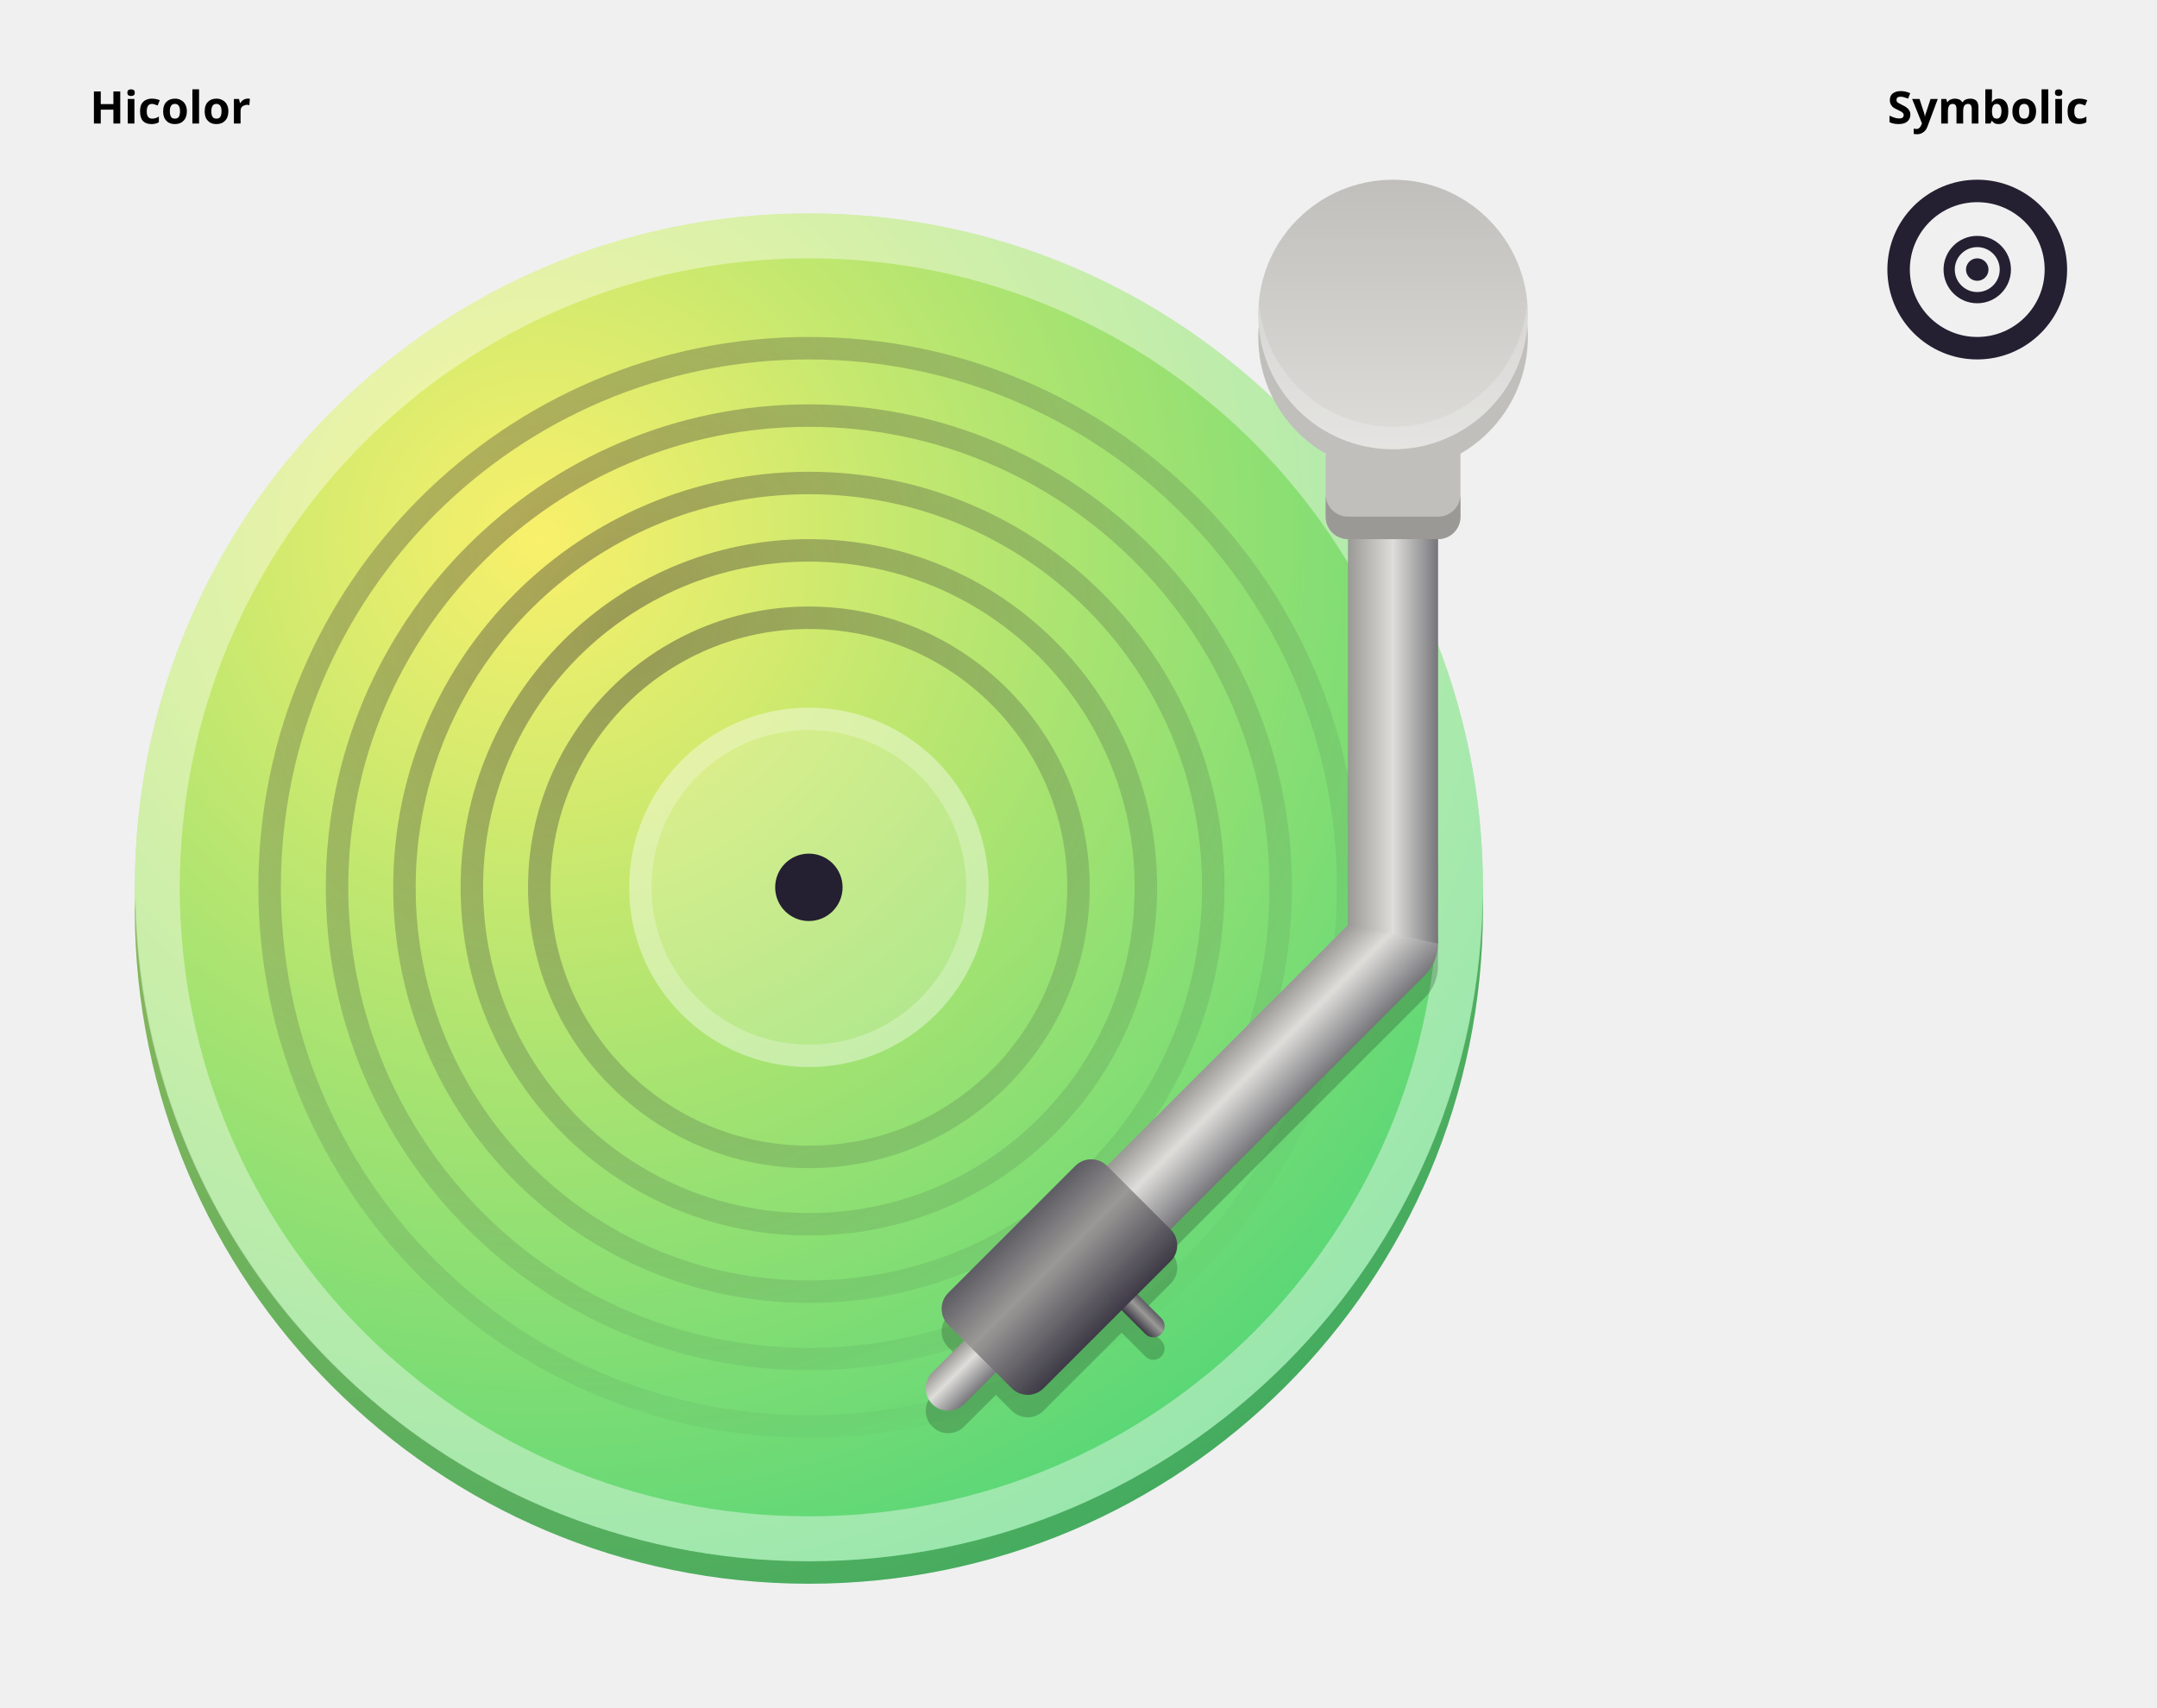
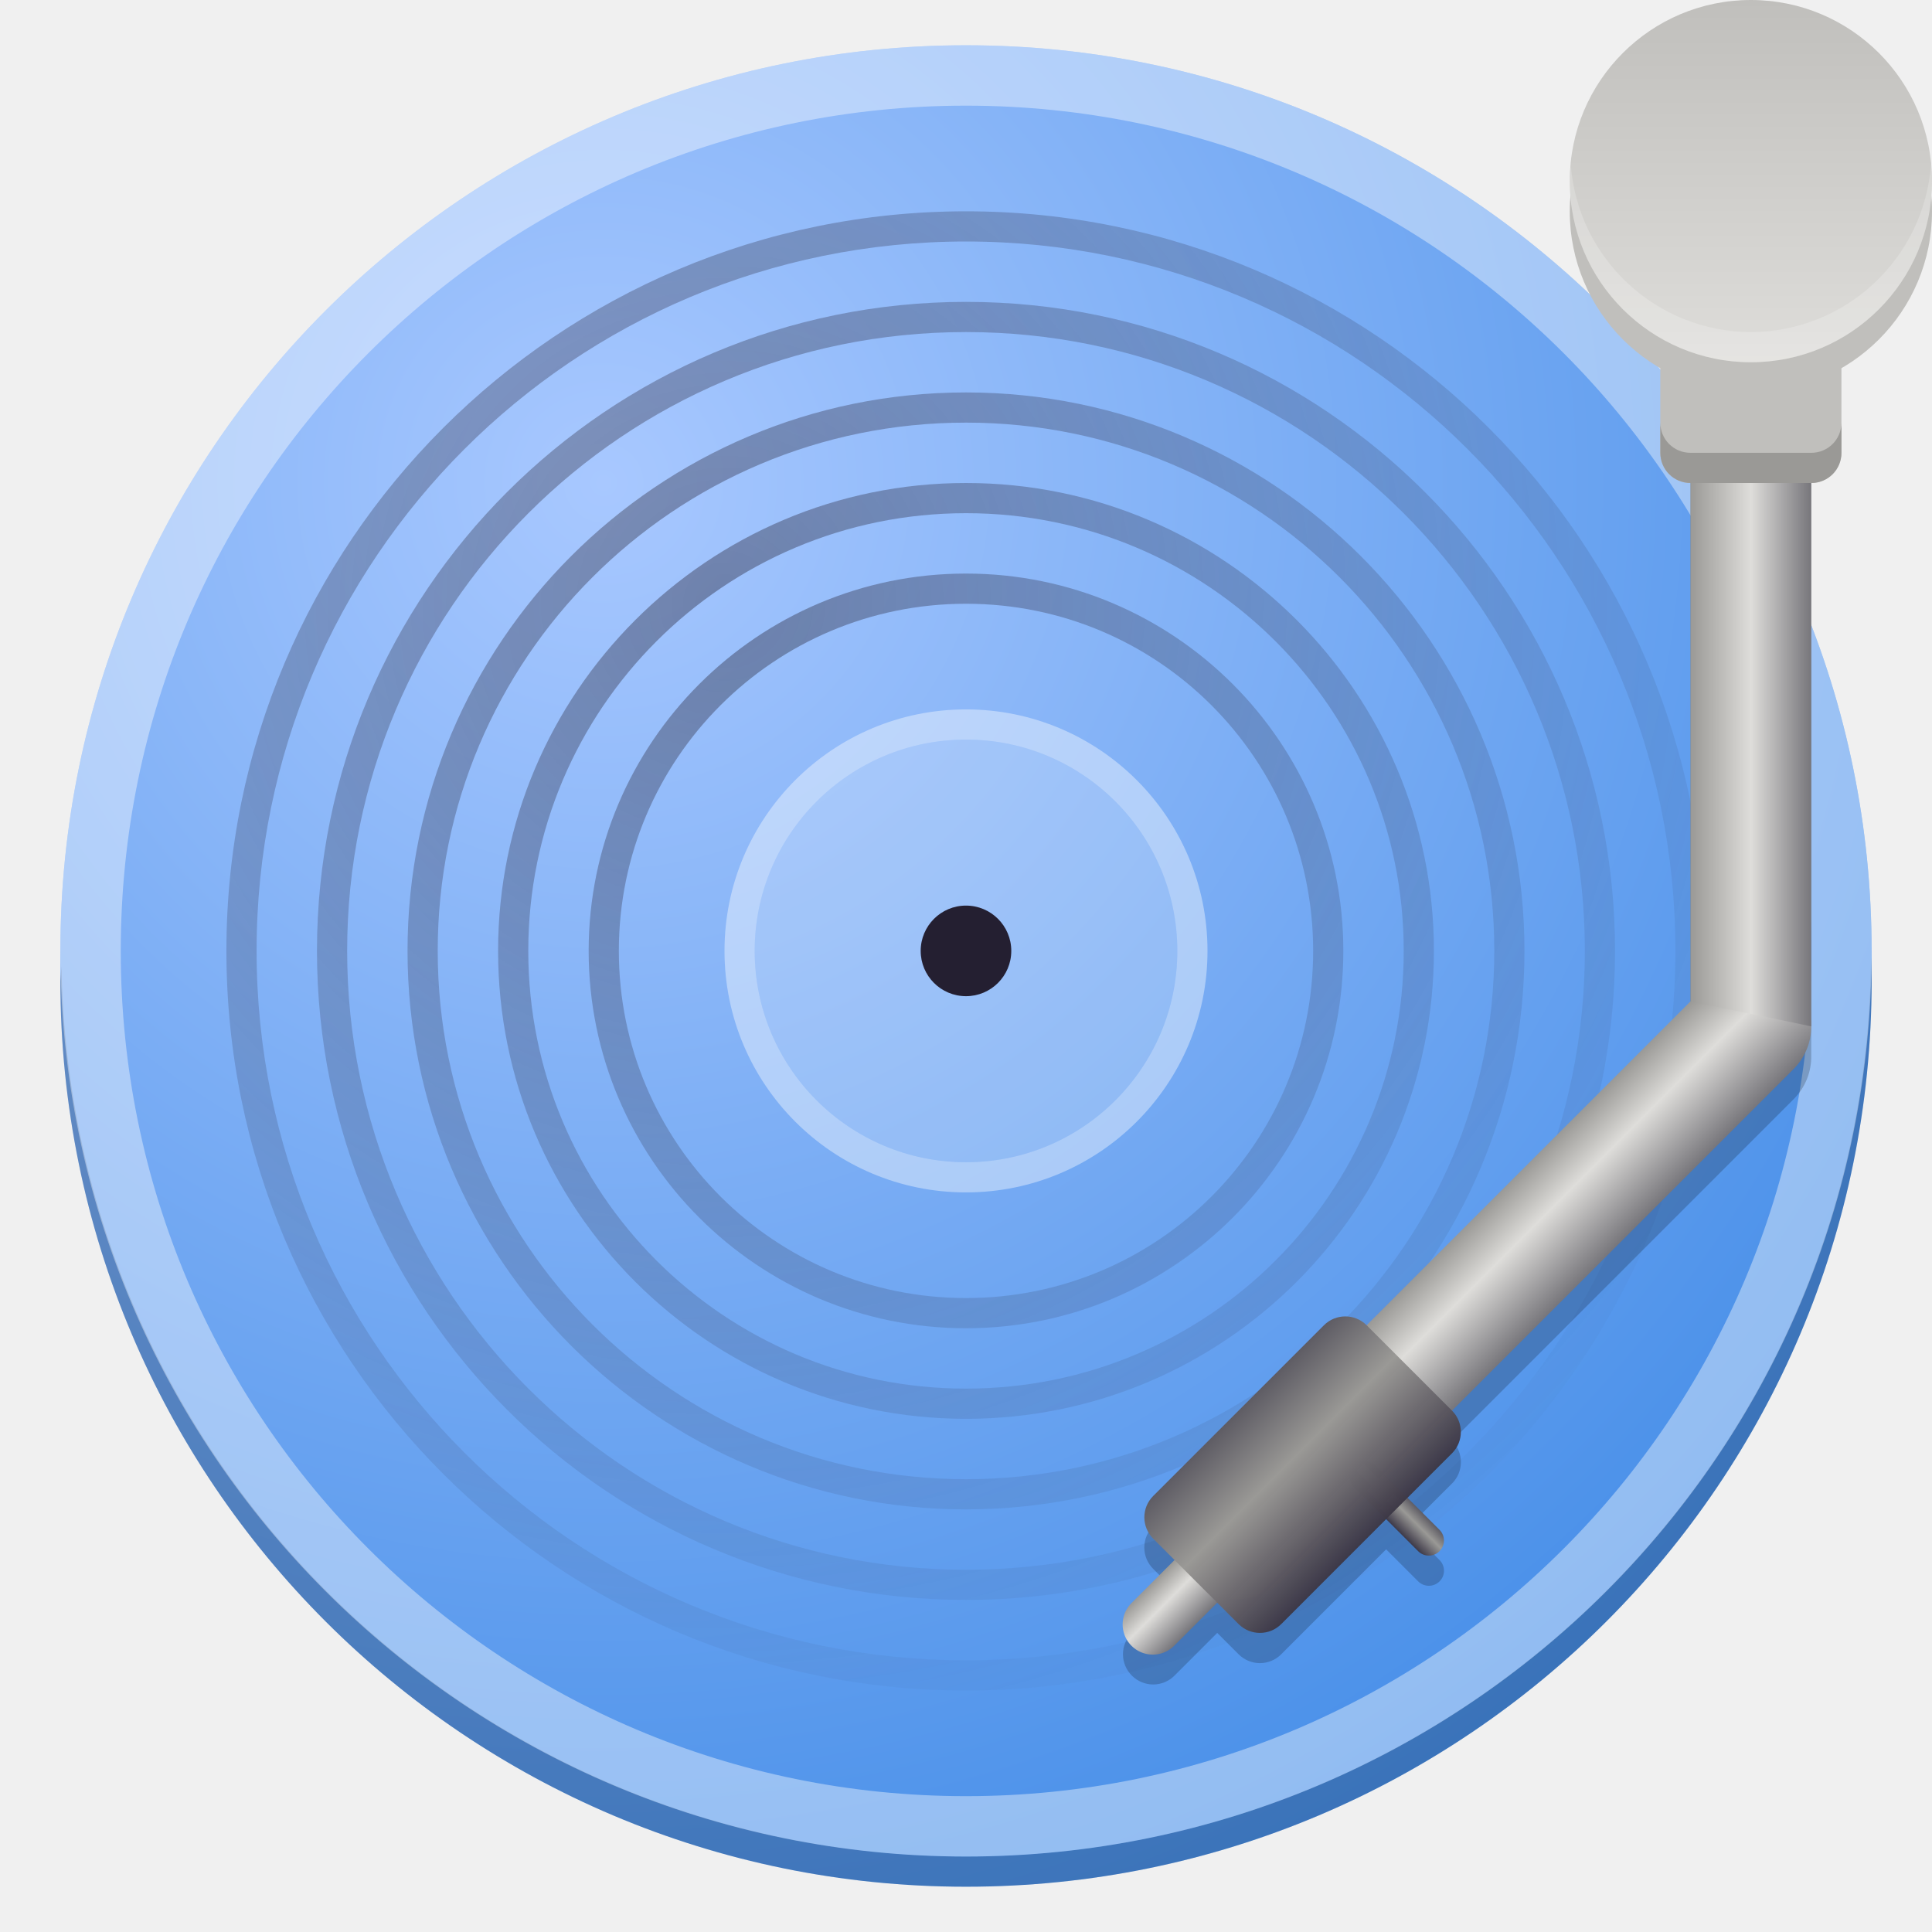
- <svg xmlns="http://www.w3.org/2000/svg" xmlns:xlink="http://www.w3.org/1999/xlink" width="192" height="152" id="svg11300" version="1.0" style="display:inline;enable-background:new" viewBox="0 0 192 152">
-   <defs id="defs3">
-     <linearGradient id="linearGradient11527">
-       <stop style="stop-color:#3d3846;stop-opacity:0.98;" offset="0" id="stop11525" />
-       <stop style="stop-color:#9a9996;stop-opacity:1;" offset="0.6" id="stop11523" />
-       <stop style="stop-color:#5e5c64;stop-opacity:1;" offset="1" id="stop11521" />
-     </linearGradient>
-     <linearGradient id="linearGradient9609">
-       <stop style="stop-color:#f9f06b;stop-opacity:1;" offset="0" id="stop9605" />
-       <stop style="stop-color:#33d17a;stop-opacity:1;" offset="1" id="stop9607" />
-     </linearGradient>
-     <linearGradient id="linearGradient7053">
-       <stop style="stop-color:#5e5c64;stop-opacity:1;" offset="0" id="stop7049" />
-       <stop style="stop-color:#9a9996;stop-opacity:1;" offset="0.4" id="stop7057" />
-       <stop style="stop-color:#3d3846;stop-opacity:0.98;" offset="1" id="stop7051" />
-     </linearGradient>
-     <linearGradient id="linearGradient6623">
-       <stop style="stop-color:#9a9996;stop-opacity:1;" offset="0" id="stop6617" />
-       <stop style="stop-color:#deddda;stop-opacity:1;" offset="0.4" id="stop6619" />
-       <stop style="stop-color:#77767b;stop-opacity:1;" offset="1" id="stop6621" />
-     </linearGradient>
-     <linearGradient id="linearGradient4000">
-       <stop style="stop-color:#c0bfbc;stop-opacity:1;" offset="0" id="stop3996" />
-       <stop style="stop-color:#deddda;stop-opacity:1;" offset="1" id="stop3998" />
-     </linearGradient>
-     <linearGradient id="linearGradient3188">
-       <stop style="stop-color:#9a9996;stop-opacity:1;" offset="0" id="stop3186" />
-       <stop style="stop-color:#deddda;stop-opacity:1;" offset="0.5" id="stop3192" />
-       <stop style="stop-color:#77767b;stop-opacity:1;" offset="1" id="stop3184" />
-     </linearGradient>
-     <linearGradient id="linearGradient985">
-       <stop style="stop-color:#f9f06b;stop-opacity:1;" offset="0" id="stop981" />
-       <stop style="stop-color:#33d17a;stop-opacity:1;" offset="1" id="stop983" />
-     </linearGradient>
-     <linearGradient id="linearGradient11247">
-       <stop style="stop-color:#241f31;stop-opacity:0.4;" offset="0" id="stop11243" />
-       <stop style="stop-color:#241f31;stop-opacity:0;" offset="1" id="stop11245" />
-     </linearGradient>
-     <radialGradient xlink:href="#linearGradient11247" id="radialGradient11249" cx="51.75" cy="221.028" fx="51.75" fy="221.028" r="49" gradientUnits="userSpaceOnUse" gradientTransform="matrix(1.632653,0,0,1.632653,-36.4898,-148.8617)" />
-     <radialGradient xlink:href="#linearGradient9609" id="radialGradient18017" cx="49" cy="215.625" fx="49" fy="215.625" r="60" gradientUnits="userSpaceOnUse" gradientTransform="matrix(2,0,0,2,-58,-227.25)" />
-     <radialGradient xlink:href="#linearGradient985" id="radialGradient1036" gradientUnits="userSpaceOnUse" gradientTransform="matrix(2,0,0,2,-58,-225.25)" cx="49" cy="215.625" fx="49" fy="215.625" r="60" />
-     <linearGradient xlink:href="#linearGradient4000" id="linearGradient4002" x1="116" y1="172" x2="116" y2="196" gradientUnits="userSpaceOnUse" />
-     <linearGradient xlink:href="#linearGradient3188" id="linearGradient6148" x1="112" y1="216" x2="120" y2="216" gradientUnits="userSpaceOnUse" gradientTransform="matrix(1,0,0,0.8888889,0,20)" />
-     <linearGradient xlink:href="#linearGradient6623" id="linearGradient6338" gradientUnits="userSpaceOnUse" x1="112" y1="216" x2="120" y2="216" gradientTransform="matrix(1,0,0,0.7777778,135.73,-56.31876)" />
-     <linearGradient xlink:href="#linearGradient7053" id="linearGradient7055" x1="245.73" y1="132.51" x2="257.73" y2="132.51" gradientUnits="userSpaceOnUse" gradientTransform="translate(1.3817649e-6,-2.828429)" />
-     <linearGradient xlink:href="#linearGradient6623" id="linearGradient10781" x1="96" y1="295" x2="100" y2="295" gradientUnits="userSpaceOnUse" gradientTransform="matrix(1,0,0,2,153.73,-450.3188)" />
-     <linearGradient xlink:href="#linearGradient11527" id="linearGradient11156" x1="104" y1="274" x2="106" y2="274" gradientUnits="userSpaceOnUse" gradientTransform="matrix(1,0,0,0.6666667,-231.8528,75.06327)" />
-   </defs>
-   <g id="layer1" style="display:inline" transform="translate(8,-156)">
-     <g id="layer4" style="display:inline">
-       <rect y="172" x="9.2651362e-08" height="128" width="128" id="hicolor" style="display:inline;overflow:visible;visibility:visible;fill:#f0f0f0;fill-opacity:0;fill-rule:nonzero;stroke:none;stroke-width:0.5;marker:none;enable-background:accumulate" />
-       <rect style="display:inline;overflow:visible;visibility:visible;fill:#f0f0f0;fill-opacity:0;fill-rule:nonzero;stroke:none;stroke-width:0.5;marker:none;enable-background:accumulate" id="symbolic" width="16" height="16" x="160" y="172" />
-     </g>
-     <g id="layer2" style="display:inline">
-       <g style="display:inline;fill:#000000;enable-background:new" transform="matrix(7.991171,0,0,8.003641,-167.7909,-4846.078)" id="g12027" />
-       <rect style="display:inline;overflow:visible;visibility:visible;fill:#f0f0f0;fill-opacity:1;fill-rule:nonzero;stroke:none;stroke-width:0.5;marker:none;enable-background:accumulate" id="128" width="128" height="128" x="9.2651362e-08" y="172" />
-       <g id="g883" style="fill:none;fill-opacity:0.251;stroke:#a579b3;stroke-opacity:1" transform="translate(-24,24)" />
-       <g id="g900" style="fill:none;fill-opacity:0.251;stroke:#a579b3;stroke-opacity:1" transform="translate(-24,24)" />
-       <rect y="172" x="160" height="16" width="16" id="16" style="display:inline;overflow:visible;visibility:visible;fill:#f0f0f0;fill-opacity:1;fill-rule:nonzero;stroke:none;stroke-width:0.5;marker:none;enable-background:accumulate" />
-       <text xml:space="preserve" style="font-style:normal;font-variant:normal;font-weight:bold;font-stretch:normal;font-size:4px;line-height:125%;font-family:Cantarell;-inkscape-font-specification:'Cantarell, Bold';text-align:start;writing-mode:lr-tb;text-anchor:start;display:inline;fill:#000000;fill-opacity:1;stroke:none;stroke-width:0.333;enable-background:new" x="0" y="167" id="text863">
-         <tspan style="font-size:4px;stroke-width:0.333" id="tspan861" x="0" y="167">Hicolor</tspan>
-       </text>
-       <text id="text867" y="167" x="160" style="font-style:normal;font-variant:normal;font-weight:bold;font-stretch:normal;font-size:4px;line-height:125%;font-family:Cantarell;-inkscape-font-specification:'Cantarell, Bold';text-align:start;writing-mode:lr-tb;text-anchor:start;display:inline;fill:#000000;fill-opacity:1;stroke:none;stroke-width:0.333;enable-background:new" xml:space="preserve">
-         <tspan y="167" x="160" id="tspan865" style="font-size:4px;stroke-width:0.333">Symbolic</tspan>
-       </text>
-     </g>
-     <g id="layer9" style="display:inline">
-       <circle style="fill:url(#radialGradient1036);fill-opacity:1;stroke-width:1.165" id="circle1034" cx="64" cy="237" r="60" />
-       <circle style="fill:url(#radialGradient18017);stroke-width:1.165;fill-opacity:1" id="path1317" cx="64" cy="235" r="60" />
-       <path id="circle5316" style="fill:#000000;fill-opacity:0.2;stroke-width:1.165" d="M 123.963,235.51 A 60,60 0 0 1 64,295 60,60 0 0 1 4.072,236 60,60 0 0 0 4,237 a 60,60 0 0 0 60,60 60,60 0 0 0 60,-60 60,60 0 0 0 -0.037,-1.49 z" />
-       <path id="path3873" style="fill:#ffffff;stroke-width:1.214;fill-opacity:0.4" d="M 64 219 A 16 16 0 0 0 48 235 A 16 16 0 0 0 64 251 A 16 16 0 0 0 80 235 A 16 16 0 0 0 64 219 z M 64 221 A 14 14 0 0 1 78 235 A 14 14 0 0 1 64 249 A 14 14 0 0 1 50 235 A 14 14 0 0 1 64 221 z " />
-       <circle style="fill:#ffffff;stroke-width:1.062;fill-opacity:0.2" id="circle6730" cx="64" cy="235" r="14" />
-       <circle style="fill:#241f31;stroke-width:0.228" id="circle4341" cx="64" cy="235" r="3" />
-       <g id="g11241" style="fill:url(#radialGradient11249);fill-opacity:1">
-         <path style="color:#000000;fill:url(#radialGradient11249);-inkscape-stroke:none;fill-opacity:1" d="m 64,186 c -27.05,0 -49,21.95 -49,49 0,27.05 21.95,49 49,49 27.05,0 49,-21.95 49,-49 0,-27.05 -21.95,-49 -49,-49 z m 0,2 c 25.969,0 47,21.031 47,47 0,25.969 -21.031,47 -47,47 -25.969,0 -47,-21.031 -47,-47 0,-25.969 21.031,-47 47,-47 z" id="circle10252" />
-         <path style="color:#000000;fill:url(#radialGradient11249);-inkscape-stroke:none;fill-opacity:1" d="m 64,192 c -23.736,0 -43,19.264 -43,43 0,23.736 19.264,43 43,43 23.736,0 43,-19.264 43,-43 0,-23.736 -19.264,-43 -43,-43 z m 0,2 c 22.655,0 41,18.345 41,41 0,22.655 -18.345,41 -41,41 -22.655,0 -41,-18.345 -41,-41 0,-22.655 18.345,-41 41,-41 z" id="circle10254" />
-         <path style="color:#000000;fill:url(#radialGradient11249);-inkscape-stroke:none;fill-opacity:1" d="m 64,198 c -20.423,0 -37,16.577 -37,37 0,20.423 16.577,37 37,37 20.423,0 37,-16.577 37,-37 0,-20.423 -16.577,-37 -37,-37 z m 0,2 c 19.342,0 35,15.658 35,35 0,19.342 -15.658,35 -35,35 -19.342,0 -35,-15.658 -35,-35 0,-19.342 15.658,-35 35,-35 z" id="circle10256" />
-         <path style="color:#000000;fill:url(#radialGradient11249);-inkscape-stroke:none;fill-opacity:1" d="m 64,204 c -17.109,0 -31,13.891 -31,31 0,17.109 13.891,31 31,31 17.109,0 31,-13.891 31,-31 0,-17.109 -13.891,-31 -31,-31 z m 0,2 c 16.028,0 29,12.972 29,29 0,16.028 -12.972,29 -29,29 -16.028,0 -29,-12.972 -29,-29 0,-16.028 12.972,-29 29,-29 z" id="circle10734" />
-         <path style="color:#000000;fill:url(#radialGradient11249);-inkscape-stroke:none;fill-opacity:1" d="m 64,210 c -13.795,0 -25,11.205 -25,25 0,13.795 11.205,25 25,25 13.795,0 25,-11.205 25,-25 0,-13.795 -11.205,-25 -25,-25 z m 0,2 c 12.714,0 23,10.286 23,23 0,12.714 -10.286,23 -23,23 -12.714,0 -23,-10.286 -23,-23 0,-12.714 10.286,-23 23,-23 z" id="circle10736" />
-       </g>
-       <path id="circle30171" style="fill:#ffffff;fill-opacity:0.4;stroke-width:1.165" d="m 64,175 a 60,60 0 0 0 -60,60 60,60 0 0 0 60,60 60,60 0 0 0 60,-60 60,60 0 0 0 -60,-60 z m 0,4 a 56,56 0 0 1 56,56 56,56 0 0 1 -56,56 56,56 0 0 1 -56,-56 56,56 0 0 1 56,-56 z" />
-       <g id="g8730">
-         <path id="rect11652" style="fill:#000000;fill-opacity:0.2;stroke:none;stroke-width:7.055;stroke-linecap:round;stroke-linejoin:round;stroke-dasharray:none" d="m 116,182 c -2.216,0 -4,1.784 -4,4 l 0,54.342 -21.455,21.457 c -0.783,-0.783 -2.047,-0.783 -2.83,0 L 76.402,273.113 c -0.783,0.783 -0.783,2.045 -7e-6,2.828 l 1.414,1.414 -2.828,2.828 c -0.783,0.783 -0.783,2.045 -7e-6,2.828 0.783,0.783 2.045,0.783 2.828,0 l 2.828,-2.828 1.414,1.414 c 0.783,0.783 2.045,0.783 2.828,-1e-5 l 6.951,-6.949 2.121,2.121 c 0.392,0.392 1.022,0.392 1.414,0 0.392,-0.392 0.392,-1.022 -7e-6,-1.414 l -2.121,-2.121 2.949,-2.949 c 0.783,-0.783 0.783,-2.047 8e-6,-2.83 l 22.627,-22.627 c 0.803,-0.803 1.192,-1.857 1.172,-2.904 L 120,186 c 0,-2.216 -1.784,-4 -4,-4 z" />
-         <circle style="fill:#c0bfbc;fill-opacity:1;stroke:none;stroke-width:8;stroke-linecap:round;stroke-linejoin:round;stroke-dasharray:none" id="circle3911" cx="116" cy="186" r="12" />
-         <rect style="fill:url(#linearGradient6338);fill-opacity:1;stroke:none;stroke-width:7.055;stroke-linecap:round;stroke-linejoin:round;stroke-dasharray:none" id="rect6332" width="8" height="56" x="247.73" y="83.681" rx="4" ry="4" transform="rotate(45)" />
-         <path id="rect6140" style="fill:url(#linearGradient6148);fill-opacity:1;stroke:none;stroke-width:7.542;stroke-linecap:round;stroke-linejoin:round;stroke-dasharray:none" d="m 116,180 c -2.216,0 -4,1.784 -4,4 v 54.342 L 120,240 v -56 c 0,-2.216 -1.784,-4 -4,-4 z" />
-         <rect style="fill:#c0bfbc;fill-opacity:1;stroke:none;stroke-width:8;stroke-linecap:round;stroke-linejoin:round;stroke-dasharray:none" id="rect5136" width="12" height="12" x="110" y="192" rx="2" ry="2" />
-         <circle style="fill:url(#linearGradient4002);fill-opacity:1;stroke:none;stroke-width:8;stroke-linecap:round;stroke-linejoin:round;stroke-dasharray:none" id="path3857" cx="116" cy="184" r="12" />
-         <path id="circle4991" style="fill:#ffffff;fill-opacity:0.2;stroke:none;stroke-width:8;stroke-linecap:round;stroke-linejoin:round;stroke-dasharray:none" d="M 127.941,182.824 A 12,12 0 0 1 116,194 12,12 0 0 1 104.072,183 12,12 0 0 0 104,184 a 12,12 0 0 0 12,12 12,12 0 0 0 12,-12 12,12 0 0 0 -0.059,-1.176 z" />
-         <path id="rect5687" style="fill:#9a9996;fill-opacity:1;stroke:none;stroke-width:8;stroke-linecap:round;stroke-linejoin:round;stroke-dasharray:none" d="m 110,200 v 2 c 0,1.108 0.892,2 2,2 h 8 c 1.108,0 2,-0.892 2,-2 v -2 c 0,1.108 -0.892,2 -2,2 h -8 c -1.108,0 -2,-0.892 -2,-2 z" />
-         <rect style="display:inline;fill:url(#linearGradient10781);fill-opacity:1;stroke:none;stroke-width:11.314;stroke-linecap:round;stroke-linejoin:round;stroke-dasharray:none;enable-background:new" id="rect10773" width="4" height="12" x="249.73" y="133.681" rx="2" ry="2" transform="rotate(45)" />
-         <rect style="display:inline;fill:url(#linearGradient11156);fill-opacity:1;stroke:none;stroke-width:6.532;stroke-linecap:round;stroke-linejoin:round;stroke-dasharray:none;enable-background:new" id="rect11148" width="2" height="8" x="-127.853" y="253.73" rx="1" ry="1" transform="rotate(-45)" />
-         <rect style="fill:url(#linearGradient7055);fill-opacity:1;stroke:none;stroke-width:10.328;stroke-linecap:round;stroke-linejoin:round;stroke-dasharray:none" id="rect7047" width="12" height="20" x="245.73" y="119.681" rx="2" ry="2" transform="rotate(45)" />
-       </g>
-       <path id="path36385" d="m 168,172 a 8,8 0 0 0 -8,8 8,8 0 0 0 8,8 8,8 0 0 0 8,-8 8,8 0 0 0 -8,-8 z m 0,2 a 6,6 0 0 1 6,6 6,6 0 0 1 -6,6 6,6 0 0 1 -6,-6 6,6 0 0 1 6,-6 z m 0,3 a 3,3 0 0 0 -3,3 3,3 0 0 0 3,3 3,3 0 0 0 3,-3 3,3 0 0 0 -3,-3 z m 0,1 a 2,2 0 0 1 2,2 2,2 0 0 1 -2,2 2,2 0 0 1 -2,-2 2,2 0 0 1 2,-2 z m 0,1 a 1,1 0 0 0 -1,1 1,1 0 0 0 1,1 1,1 0 0 0 1,-1 1,1 0 0 0 -1,-1 z" style="fill:#241f31" />
-     </g>
-     <g id="layer3" style="display:none">
-       <circle cx="64" cy="236" r="59.504" id="circle2892" style="display:inline;opacity:0.1;vector-effect:none;fill:none;fill-opacity:1;stroke:#000000;stroke-width:0.99;stroke-linecap:butt;stroke-linejoin:miter;stroke-miterlimit:4;stroke-dasharray:0.99, 0.99;stroke-dashoffset:0;stroke-opacity:1;marker:none;marker-start:none;marker-mid:none;marker-end:none;paint-order:normal;enable-background:new" />
-       <rect ry="7.929" rx="8.701" y="180.495" x="20.495" height="111.01" width="87.01" id="rect2894" style="display:inline;opacity:0.1;vector-effect:none;fill:none;fill-opacity:1;stroke:#000000;stroke-width:0.99;stroke-linecap:butt;stroke-linejoin:miter;stroke-miterlimit:4;stroke-dasharray:0.99, 0.99;stroke-dashoffset:0;stroke-opacity:1;marker:none;marker-start:none;marker-mid:none;marker-end:none;paint-order:normal;enable-background:new" />
-       <rect ry="7.924" rx="7.924" y="184.495" x="12.495" height="103.01" width="103.01" id="rect2896" style="display:inline;opacity:0.1;vector-effect:none;fill:none;fill-opacity:1;stroke:#000000;stroke-width:0.99;stroke-linecap:butt;stroke-linejoin:miter;stroke-miterlimit:4;stroke-dasharray:0.99, 0.99;stroke-dashoffset:0;stroke-opacity:1;marker:none;marker-start:none;marker-mid:none;marker-end:none;paint-order:normal;enable-background:new" />
-       <rect ry="8.701" rx="7.929" y="200.495" x="8.495" height="87.01" width="111.01" id="rect2898" style="display:inline;opacity:0.1;vector-effect:none;fill:none;fill-opacity:1;stroke:#000000;stroke-width:0.99;stroke-linecap:butt;stroke-linejoin:miter;stroke-miterlimit:4;stroke-dasharray:0.99, 0.99;stroke-dashoffset:0;stroke-opacity:1;marker:none;marker-start:none;marker-mid:none;marker-end:none;paint-order:normal;enable-background:new" />
-       <path id="path2900" d="M 2.6203015e-5,289 H 128" style="display:inline;fill:none;stroke:#62a0ea;stroke-width:2;stroke-linecap:butt;stroke-linejoin:miter;stroke-miterlimit:4;stroke-dasharray:none;stroke-opacity:1;enable-background:new" />
-     </g>
+ <svg xmlns="http://www.w3.org/2000/svg" xmlns:xlink="http://www.w3.org/1999/xlink" height="128" width="128">
+   <linearGradient id="a" gradientUnits="userSpaceOnUse">
+     <stop offset="0" stop-color="#a8c8ff" />
+     <stop offset="1" stop-color="#3584e4" />
+   </linearGradient>
+   <radialGradient id="c" cx="40" cy="34" r="120" xlink:href="#a" />
+   <radialGradient id="d" cx="40" cy="32" r="120" xlink:href="#a" />
+   <radialGradient id="e" cx="48" cy="40" gradientUnits="userSpaceOnUse" r="80">
+     <stop offset="0" stop-color="#241f31" stop-opacity=".4" />
+     <stop offset="1" stop-color="#241f31" stop-opacity="0" />
+   </radialGradient>
+   <linearGradient id="b" gradientUnits="userSpaceOnUse">
+     <stop offset="0" stop-color="#9a9996" />
+     <stop offset=".4" stop-color="#deddda" />
+     <stop offset="1" stop-color="#77767b" />
+   </linearGradient>
+   <linearGradient id="f" gradientTransform="rotate(45 207.74 106) scale(1 .77778)" x1="112" x2="120" xlink:href="#b" y1="216" y2="216" />
+   <linearGradient id="g" gradientTransform="matrix(1 0 0 .88889 0 -152)" gradientUnits="userSpaceOnUse" x1="112" x2="120" y1="216" y2="216">
+     <stop offset="0" stop-color="#9a9996" />
+     <stop offset=".5" stop-color="#deddda" />
+     <stop offset="1" stop-color="#77767b" />
+   </linearGradient>
+   <linearGradient id="h" gradientUnits="userSpaceOnUse" x1="116" x2="116" y1="0" y2="24">
+     <stop offset="0" stop-color="#c0bfbc" />
+     <stop offset="1" stop-color="#deddda" />
+   </linearGradient>
+   <linearGradient id="i" gradientTransform="rotate(45 674.34 324.728) scale(1 2)" x1="96" x2="100" xlink:href="#b" y1="295" y2="295" />
+   <linearGradient id="j" gradientTransform="rotate(-45 -1.087 156.34) scale(1 .66667)" gradientUnits="userSpaceOnUse" x1="104" x2="106" y1="274" y2="274">
+     <stop offset="0" stop-color="#3d3846" stop-opacity=".98" />
+     <stop offset=".6" stop-color="#9a9996" />
+     <stop offset="1" stop-color="#5e5c64" />
+   </linearGradient>
+   <linearGradient id="k" gradientTransform="rotate(45 211.037 -84.586)" gradientUnits="userSpaceOnUse" x1="245.73" x2="257.73" y1="132.51" y2="132.51">
+     <stop offset="0" stop-color="#5e5c64" />
+     <stop offset=".4" stop-color="#9a9996" />
+     <stop offset="1" stop-color="#3d3846" stop-opacity=".98" />
+   </linearGradient>
+   <path d="M124 65c0 33.137-26.863 60-60 60S4 98.137 4 65 30.863 5 64 5s60 26.863 60 60zm0 0" fill="url(#c)" />
+   <path d="M124 63c0 33.137-26.863 60-60 60S4 96.137 4 63 30.863 3 64 3s60 26.863 60 60zm0 0" fill="url(#d)" />
+   <path d="M123.96 63.512C123.685 96.434 96.927 122.98 64 123c-32.723-.035-59.383-26.281-59.93-59-.023.332-.05.668-.07 1 0 33.137 26.863 60 60 60s60-26.863 60-60a94.58 94.58 0 0 0-.035-1.488zm0 0" fill-opacity=".2" />
+   <path d="M64 47c-8.836 0-16 7.164-16 16s7.164 16 16 16 16-7.164 16-16-7.164-16-16-16zm0 2c7.73 0 14 6.27 14 14s-6.27 14-14 14-14-6.27-14-14 6.27-14 14-14zm0 0" fill="#fff" fill-opacity=".4" />
+   <path d="M78 63c0 7.73-6.27 14-14 14s-14-6.27-14-14 6.27-14 14-14 14 6.27 14 14zm0 0" fill="#fff" fill-opacity=".2" />
+   <path d="M67 63a3 3 0 1 1-6.002-.002A3 3 0 0 1 67 63zm0 0" fill="#241f31" />
+   <g fill="url(#e)">
+     <path d="M64 14c-27.05 0-49 21.95-49 49s21.95 49 49 49 49-21.95 49-49-21.95-49-49-49zm0 2c25.969 0 47 21.031 47 47s-21.031 47-47 47-47-21.031-47-47 21.031-47 47-47zm0 0" />
+     <path d="M64 20c-23.738 0-43 19.262-43 43s19.262 43 43 43 43-19.262 43-43-19.262-43-43-43zm0 2c22.656 0 41 18.344 41 41s-18.344 41-41 41-41-18.344-41-41 18.344-41 41-41zm0 0" />
+     <path d="M64 26c-20.422 0-37 16.578-37 37s16.578 37 37 37 37-16.578 37-37-16.578-37-37-37zm0 2c19.34 0 35 15.66 35 35S83.34 98 64 98 29 82.34 29 63s15.66-35 35-35zm0 0" />
+     <path d="M64 32c-17.11 0-31 13.89-31 31s13.89 31 31 31 31-13.89 31-31-13.89-31-31-31zm0 2c16.027 0 29 12.973 29 29S80.027 92 64 92 35 79.027 35 63s12.973-29 29-29zm0 0" />
+     <path d="M64 38c-13.797 0-25 11.203-25 25s11.203 25 25 25 25-11.203 25-25-11.203-25-25-25zm0 2c12.715 0 23 10.285 23 23S76.715 86 64 86 41 75.715 41 63s10.285-23 23-23zm0 0" />
  </g>
+   <path d="M64 3C30.863 3 4 29.863 4 63s26.863 60 60 60 60-26.863 60-60S97.137 3 64 3zm0 4c30.93 0 56 25.07 56 56s-25.07 56-56 56S8 93.93 8 63 33.07 7 64 7zm0 0" fill="#fff" fill-opacity=".4" />
+   <path d="M116 10c-2.215 0-4 1.785-4 4v54.344L90.547 89.797a2.004 2.004 0 0 0-2.832 0l-11.313 11.316a1.992 1.992 0 0 0 0 2.828l1.414 1.414-2.828 2.829a1.992 1.992 0 0 0 0 2.828 1.992 1.992 0 0 0 2.828 0l2.829-2.828 1.414 1.414a1.992 1.992 0 0 0 2.828 0l6.949-6.95 2.121 2.122c.395.39 1.023.39 1.418 0a.996.996 0 0 0-.004-1.415l-2.121-2.12 2.95-2.95a1.996 1.996 0 0 0 .003-2.828l22.625-22.629A3.979 3.979 0 0 0 120 69.926V14c0-2.215-1.785-4-4-4zm0 0" fill-opacity=".2" />
+   <path d="M128 14c0 6.629-5.371 12-12 12s-12-5.371-12-12 5.371-12 12-12 12 5.371 12 12zm0 0" fill="#c0bfbc" />
+   <path d="M118.828 65.172a3.999 3.999 0 0 1 0 5.656L84.887 104.77c-1.563 1.562-4.094 1.562-5.657 0s-1.562-4.094 0-5.657l33.942-33.941a3.999 3.999 0 0 1 5.656 0zm0 0" fill="url(#f)" />
+   <path d="M116 8c-2.215 0-4 1.785-4 4v54.344L120 68V12c0-2.215-1.785-4-4-4zm0 0" fill="url(#g)" />
+   <path d="M112 20h8c1.105 0 2 .895 2 2v8c0 1.105-.895 2-2 2h-8c-1.105 0-2-.895-2-2v-8c0-1.105.895-2 2-2zm0 0" fill="#c0bfbc" />
+   <path d="M128 12c0 6.629-5.371 12-12 12s-12-5.371-12-12 5.371-12 12-12 12 5.371 12 12zm0 0" fill="url(#h)" />
+   <path d="M127.941 10.824C127.508 17.105 122.297 21.984 116 22c-6.227-.016-11.41-4.793-11.926-11-.039.332-.062.664-.074 1 0 6.629 5.371 12 12 12s12-5.371 12-12c0-.395-.02-.785-.059-1.176zm0 0" fill="#fff" fill-opacity=".2" />
+   <path d="M110 28v2c0 1.11.89 2 2 2h8c1.11 0 2-.89 2-2v-2c0 1.11-.89 2-2 2h-8c-1.11 0-2-.89-2-2zm0 0" fill="#9a9996" />
+   <path d="M83.473 100.527a2 2 0 0 1 0 2.828l-5.657 5.657a2 2 0 1 1-2.828-2.828l5.657-5.657a2 2 0 0 1 2.828 0zm0 0" fill="url(#i)" />
+   <path d="M89.715 97.113a1 1 0 0 1 1.414 0l4.242 4.242a1 1 0 1 1-1.414 1.415l-4.242-4.243a1 1 0 0 1 0-1.414zm0 0" fill="url(#j)" />
+   <path d="m90.543 87.8 5.656 5.657a2 2 0 0 1 0 2.828l-11.312 11.313a2 2 0 0 1-2.828 0l-5.657-5.657a2 2 0 0 1 0-2.828l11.313-11.312a2 2 0 0 1 2.828 0zm0 0" fill="url(#k)" />
</svg>
